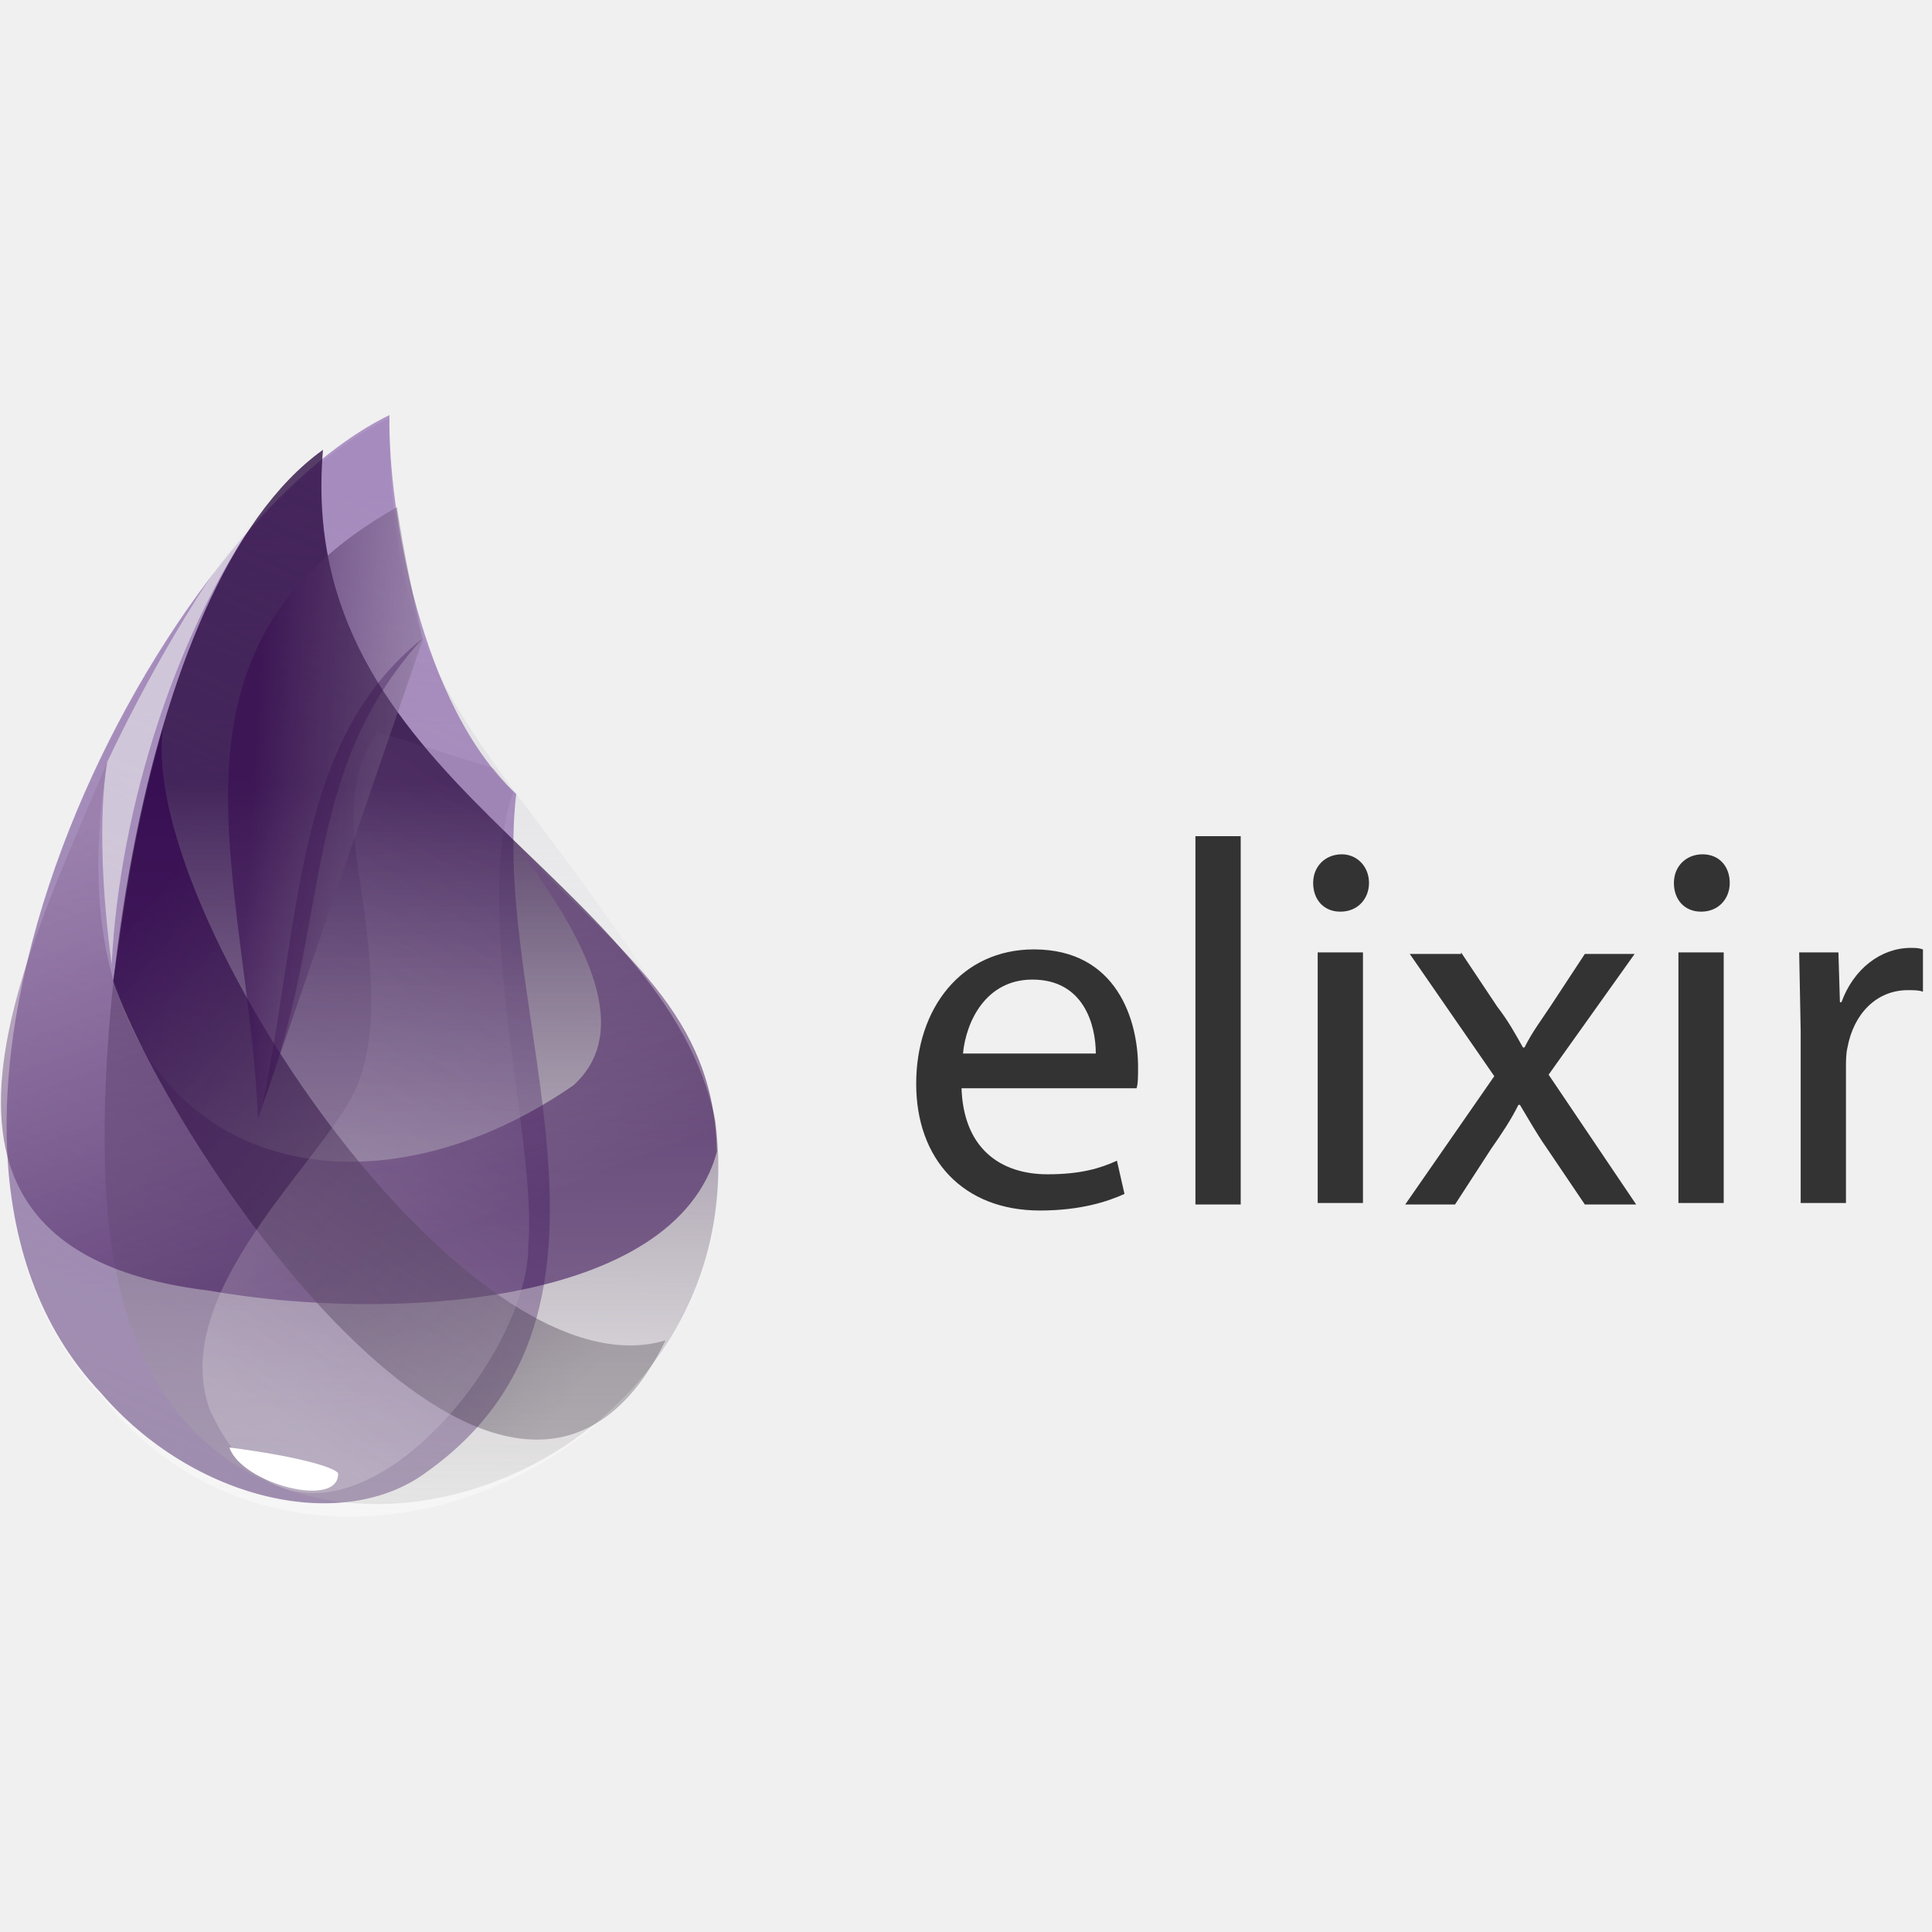
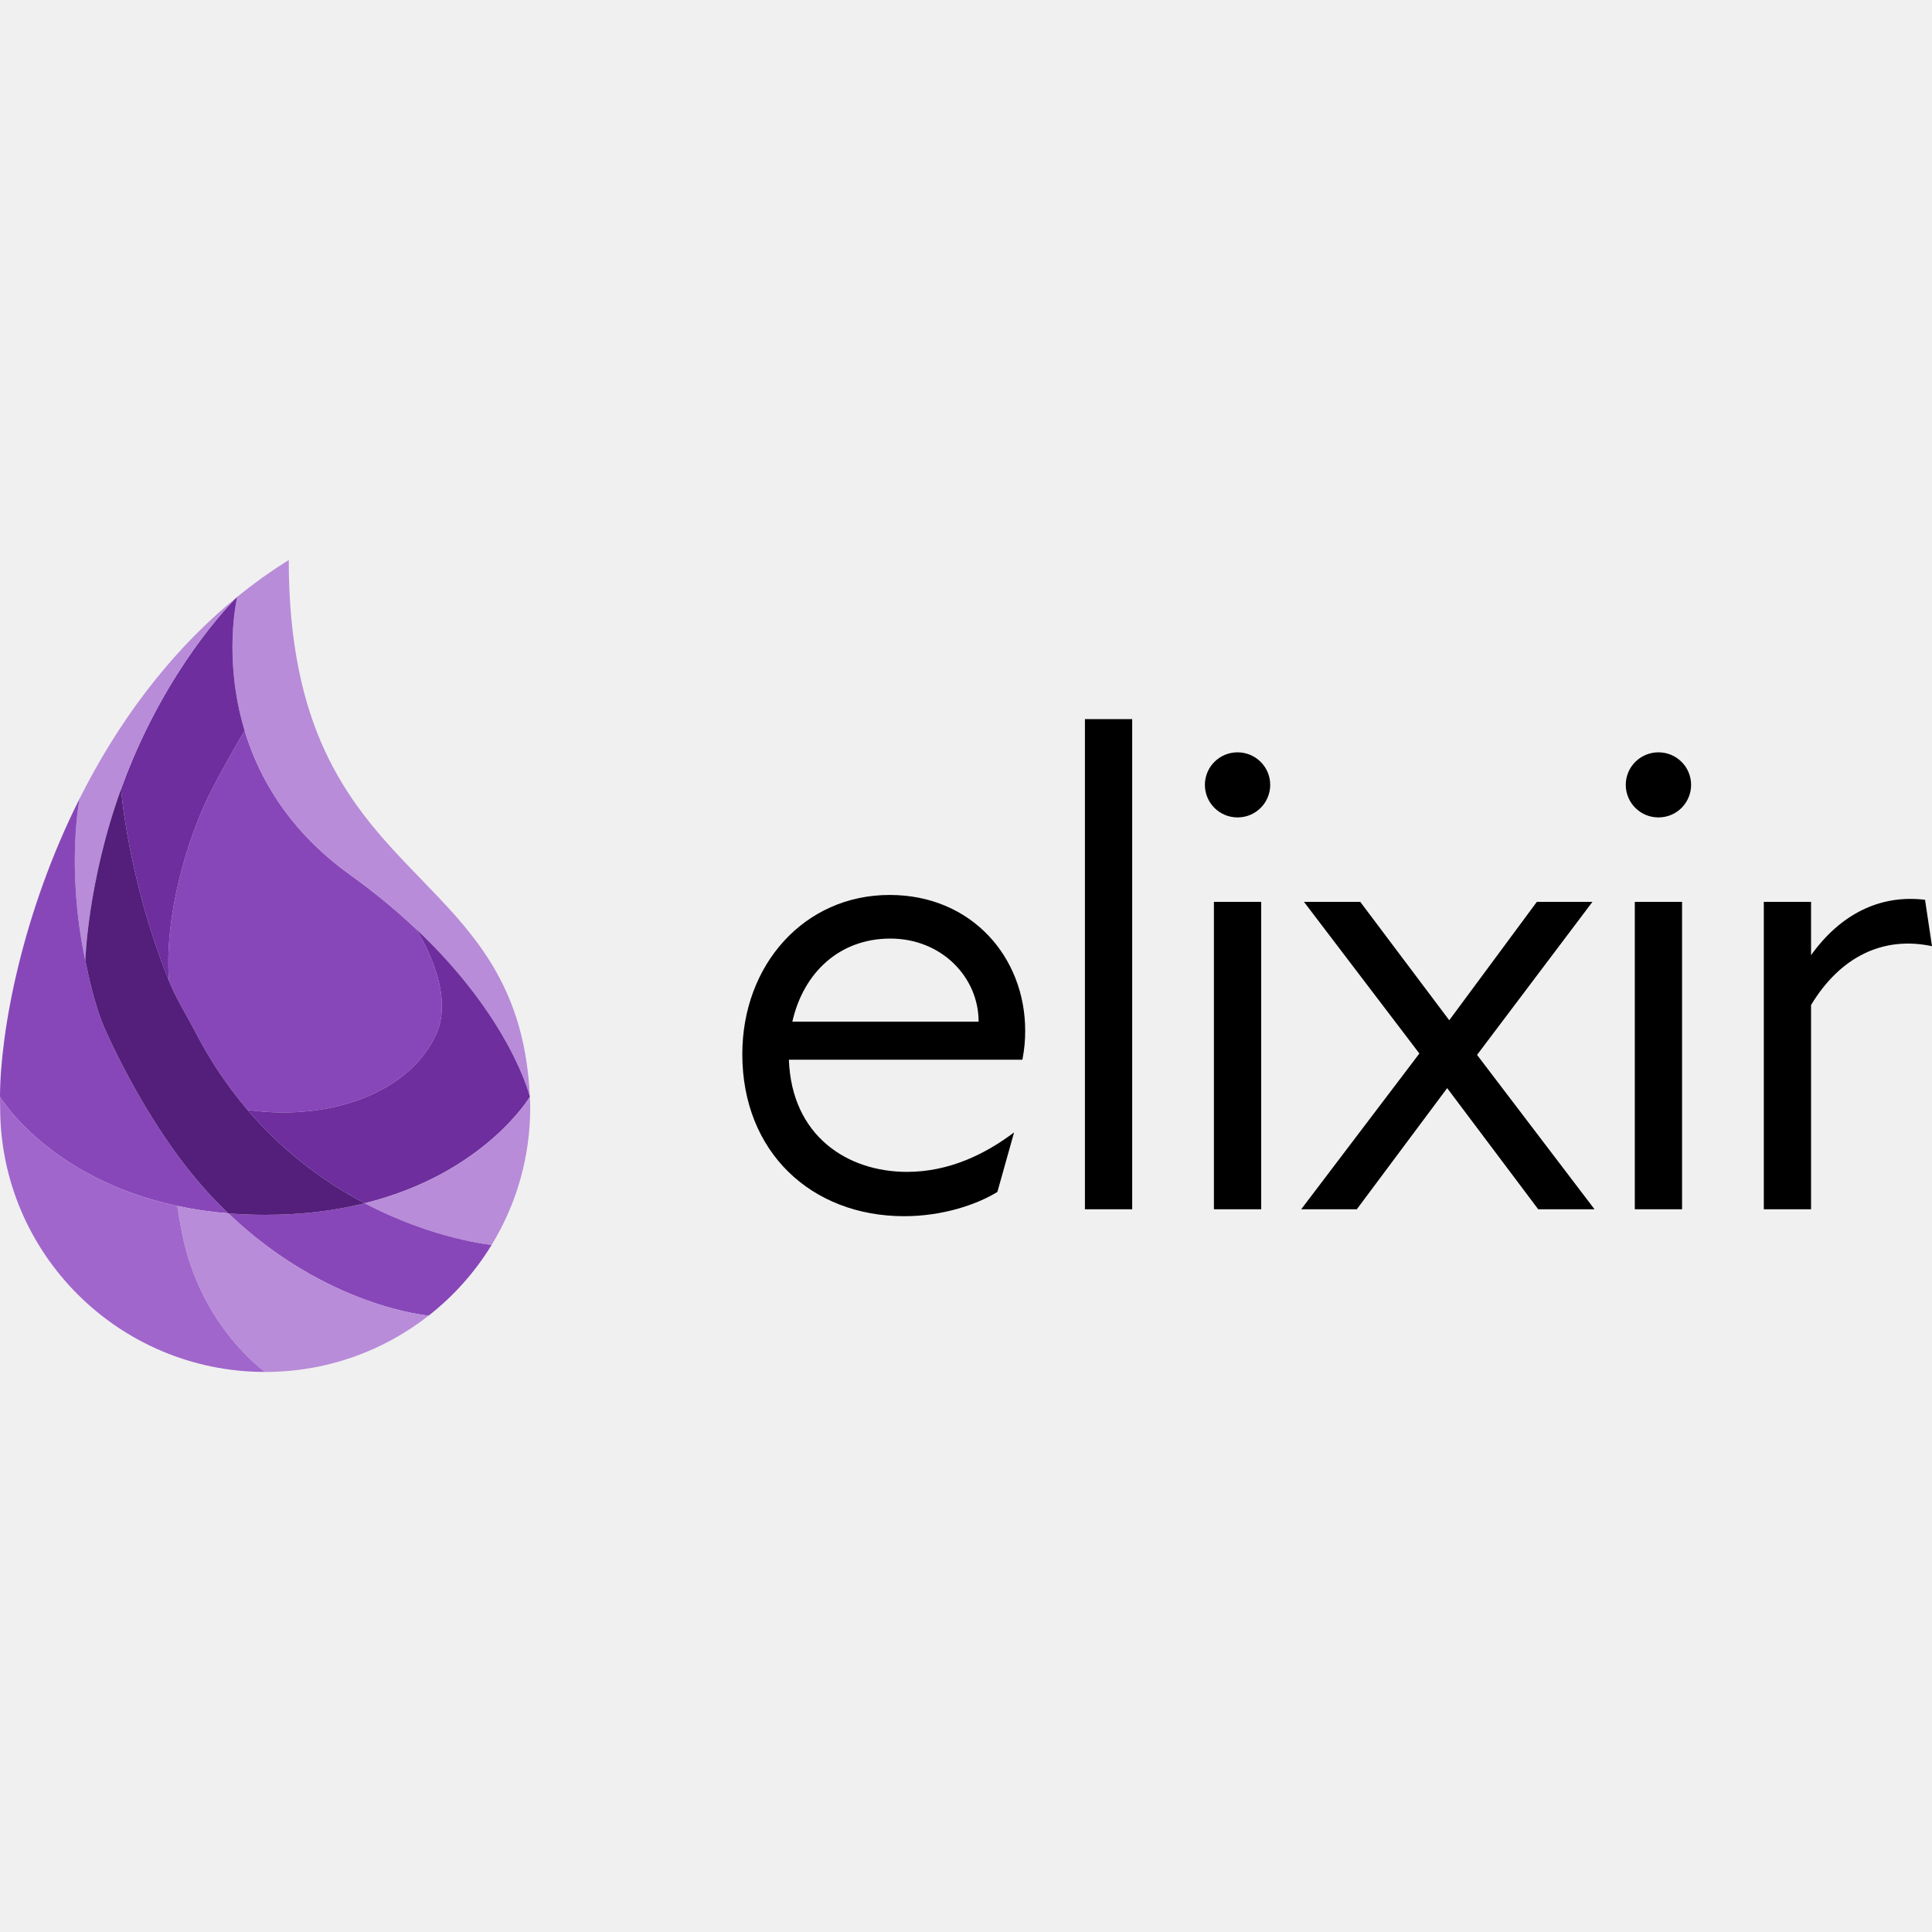
<svg xmlns="http://www.w3.org/2000/svg" viewBox="0 0 128 128">
-   <linearGradient id="di-elixir-a" x1="24.682" x2="23.615" y1="33.035" y2="100.535" gradientUnits="userSpaceOnUse">
-     <stop offset="0" stop-color="#d9d8dc" />
-     <stop offset="1" stop-color="#fff" stop-opacity=".385" />
-   </linearGradient>
-   <path fill="url(#di-elixir-a)" d="M25.8 27.7C10 35.3-9.9 75.1 6.7 92.5c15.3 19.2 48.9.7 39.1-23.2-12.3-20.5-20-21.6-20-41.6" class="di-elixir-elixir-original-wordmark-M" />
-   <linearGradient id="di-elixir-b" x1="1137.202" x2="1069.889" y1="-5.548" y2="287.831" gradientTransform="matrix(.1142 0 0 .2271 -106.224 33.229)" gradientUnits="userSpaceOnUse">
-     <stop offset="0" stop-color="#8d67af" stop-opacity=".672" />
-     <stop offset="1" stop-color="#9f8daf" />
-   </linearGradient>
-   <path fill="url(#di-elixir-b)" d="M25.8 27.5C10 35.2-9.9 74.8 6.7 92.3c6.1 7.1 16 9.4 21.6 5.2 15.1-10.8 4.2-30.4 5.9-44.9-6.3-5.8-8.5-18.8-8.4-25.1" class="di-elixir-elixir-original-wordmark-M" />
-   <linearGradient id="di-elixir-c" x1="27.26" x2="27.26" y1="51.801" y2="98.425" gradientUnits="userSpaceOnUse">
-     <stop offset="0" stop-color="#26053d" stop-opacity=".762" />
-     <stop offset="1" stop-color="#b7b4b4" stop-opacity=".278" />
-   </linearGradient>
-   <path fill="url(#di-elixir-c)" d="M21.4 29.8C8.7 38.9 5.3 72.7 7.6 83.7c4.7 27.5 43 16.2 39.8-9.4-3.4-16.7-27.9-22.4-26-44.5" class="di-elixir-elixir-original-wordmark-M" />
-   <linearGradient id="di-elixir-d" x1="578.113" x2="680.68" y1="142.292" y2="348.7" gradientTransform="matrix(.1848 0 0 .1404 -96.85 33.137)" gradientUnits="userSpaceOnUse">
-     <stop offset="0" stop-color="#91739f" stop-opacity=".46" />
-     <stop offset="1" stop-color="#32054f" stop-opacity=".54" />
-   </linearGradient>
-   <path fill="url(#di-elixir-d)" d="M34.1 55.9c5.9 7.7 7.3 12.9 3.9 16-15.9 11-35.1 4.2-30.9-21.4-5.4 12.9-15.5 32.3 6.7 35 11.9 2.1 30.9 1.1 33.7-9.2-.2-9.1-6.2-13.1-13.4-20.4" class="di-elixir-elixir-original-wordmark-M" />
-   <linearGradient id="di-elixir-e" x1="982.624" x2="800.904" y1="331.094" y2="136.958" gradientTransform="matrix(.1418 0 0 .1829 -102.558 33.18)" gradientUnits="userSpaceOnUse">
-     <stop offset="0" stop-color="#463d49" stop-opacity=".331" />
-     <stop offset="1" stop-color="#340a50" stop-opacity=".821" />
-   </linearGradient>
-   <path fill="url(#di-elixir-e)" d="M10.8 48.2C9.1 60.3 30.9 92.8 44.1 88.8 34 109.2 11.6 76.7 7.5 65c.9-6.3 1.3-9.4 3.3-16.8" class="di-elixir-elixir-original-wordmark-M" />
-   <linearGradient id="di-elixir-f" x1="1281.778" x2="1227.874" y1="73.753" y2="263.17" gradientTransform="matrix(.106 0 0 .2448 -107.314 33.242)" gradientUnits="userSpaceOnUse">
-     <stop offset="0" stop-color="#715383" stop-opacity=".145" />
-     <stop offset="1" stop-color="#f4f4f4" stop-opacity=".234" />
-   </linearGradient>
-   <path fill="url(#di-elixir-f)" d="M23.5 55.8c.5 4.5 2.2 11.7 0 16.5-2.2 4.7-12.4 13.4-9.6 21.1 6.5 14.2 21.2-2.5 21.1-10.9.6-6.8-3.8-22.1-1-30l-1.3-1.6-7.7-2.4c-1.3 1.9-1.8 4.3-1.5 7.3" class="di-elixir-elixir-original-wordmark-M" />
-   <linearGradient id="di-elixir-g" x1="1542.574" x2="1373.566" y1="94.466" y2="62.662" gradientTransform="matrix(.09173 0 0 .2828 -109.209 33.28)" gradientUnits="userSpaceOnUse">
-     <stop offset="0" stop-color="#a5a1a8" stop-opacity=".356" />
-     <stop offset="1" stop-color="#370c50" stop-opacity=".582" />
-   </linearGradient>
-   <g class="di-elixir-elixir-original-wordmark-M">
-     <path fill="url(#di-elixir-g)" d="M26.3 33.6C9.5 43.1 16.4 58 17.1 74.1L28 42.4c-.7-3.3-1.2-5.5-1.7-8.8" />
-     <path fill="#330a4c" fill-opacity=".316" d="M28 42.3c-8.4 6.7-8 17.9-10.6 30.9C22 61 19.8 51.3 28 42.3" />
-     <path fill="#fff" d="M15.2 95.9c4.6.6 6.9 1.3 7.2 1.7.1 2.4-6.4.7-7.2-1.7" />
-     <path fill="#ededed" fill-opacity=".603" d="M17.5 33.6C13.5 38 9.2 46 7.1 50.5c-.6 3.7-.3 9 .3 13.4.5-10.3 4.3-22.3 10.1-30.3" />
-   </g>
-   <path fill="#333" d="M63.7 72c.1 4.1 2.6 5.8 5.7 5.8 2.2 0 3.5-.4 4.6-.9l.5 2.2c-1.1.5-2.9 1.1-5.6 1.1-5.1 0-8.2-3.4-8.2-8.4s3-8.9 7.8-8.9c5.5 0 6.9 4.7 6.9 7.8 0 .6 0 1.1-.1 1.4H63.7zm8.9-2.2c0-1.9-.8-4.9-4.2-4.9-3.1 0-4.4 2.8-4.6 4.9zm6.6-14.4h3v24.4h-3zm11.5 3.1c0 1-.7 1.9-1.9 1.9-1.1 0-1.8-.8-1.8-1.9s.8-1.9 1.9-1.9c1 0 1.8.8 1.8 1.9m-3.4 21.3V63.1h3v16.6h-3zm9.5-16.7 2.4 3.6c.7.9 1.2 1.8 1.7 2.7h.1c.5-1 1.1-1.8 1.7-2.7l2.3-3.5h3.3l-5.7 8 5.8 8.6H105l-2.5-3.7c-.7-1-1.2-1.9-1.8-2.9h-.1c-.5 1-1.1 1.9-1.8 2.9l-2.4 3.7h-3.3l5.9-8.5-5.6-8.1h3.4zm17.8-4.6c0 1-.7 1.9-1.9 1.9-1.1 0-1.8-.8-1.8-1.9s.8-1.9 1.9-1.9 1.8.8 1.8 1.9m-3.4 21.3V63.1h3v16.6h-3zm8.1-11.5-.1-5.2h2.6l.1 3.3h.1c.8-2.2 2.6-3.6 4.6-3.6.3 0 .5 0 .8.1v2.8c-.3-.1-.6-.1-1-.1-2.1 0-3.6 1.6-4 3.8-.1.4-.1.9-.1 1.4v8.9h-3z" />
+   <path fill="#8847b9" d="M27.554 61.536a42.5 42.5 0 0 0-4.361-3.581c-4.018-2.888-6.025-6.381-6.984-9.544 0 0-1.133 1.889-2.158 3.865-1.651 3.183-3.184 8.43-2.854 12.711.517 1.278 1.108 2.157 1.801 3.488a27 27 0 0 0 3.401 5.063q.588.081 1.17.122c5.099.36 9.747-1.576 11.349-5.185 1.304-2.937-1.364-6.939-1.364-6.939" />
+   <path fill="#b88cd9" d="M35.105 72.669c-.742-16.117-15.974-13.415-15.974-35.565a33 33 0 0 0-3.416 2.442s-.967 4.052.494 8.865c.959 3.164 2.966 6.656 6.984 9.544a42.5 42.5 0 0 1 4.361 3.581c6.309 5.95 7.551 11.133 7.551 11.133" />
+   <path fill="#6e2e9e" d="M15.715 39.546s-3.937 3.744-6.91 10.729a38 38 0 0 0-.785 2.001s.46 5.997 3.177 12.711c-.33-4.281 1.203-9.528 2.854-12.711 1.025-1.976 2.157-3.865 2.157-3.865-1.459-4.813-.494-8.865-.494-8.865" />
+   <path fill="#b88cd9" d="M15.715 39.546c-4.616 3.756-8.01 8.521-10.439 13.359 0 0-.926 4.595.377 10.739 0 0 .145-5.21 2.367-11.368a38 38 0 0 1 .785-2.001c2.974-6.985 6.91-10.729 6.91-10.729" />
+   <path fill="#8847b9" d="M5.276 52.905C1.442 60.54.016 68.357 0 72.669c0 0 3.234 5.409 11.745 7.228a26 26 0 0 0 3.381.491 29 29 0 0 1-1.104-1.114 31 31 0 0 1-2.731-3.395c-2.354-3.359-3.92-6.753-4.381-7.801a3 3 0 0 1-.141-.328c-.564-1.521-.82-2.708-1.116-4.106-1.303-6.144-.377-10.739-.377-10.739" />
+   <path fill="#6e2e9e" d="M24.163 79.719c7.926-1.969 10.942-7.05 10.942-7.05s-1.242-5.183-7.551-11.133c0 0 2.668 4.002 1.364 6.939-1.602 3.609-6.25 5.545-11.349 5.185a18 18 0 0 1-1.17-.122 26.1 26.1 0 0 0 7.764 6.181" />
+   <path fill="#b88cd9" d="M35.128 73.368a26 26 0 0 0-.023-.699s-3.016 5.081-10.942 7.05c4.571 2.401 8.409 2.76 8.409 2.76a17.4 17.4 0 0 0 2.556-9.111" />
+   <path fill="#8847b9" d="M24.163 79.719c-1.906.473-4.095.767-6.594.767a30 30 0 0 1-2.443-.098c6.517 6.224 13.275 6.775 13.275 6.775a17.6 17.6 0 0 0 4.171-4.684s-3.838-.359-8.409-2.76" />
+   <path fill="#b88cd9" d="M15.126 80.388a26 26 0 0 1-3.381-.491c.102.674.212 1.306.33 1.886 1.254 6.167 5.494 9.112 5.494 9.112 4.087 0 7.848-1.394 10.832-3.732 0 0-6.758-.551-13.275-6.775" />
+   <path fill="#a066cc" d="M.01 73.368c0 9.68 7.862 17.527 17.559 17.527 0 0-4.24-2.945-5.494-9.112a38 38 0 0 1-.33-1.886C3.234 78.078 0 72.669 0 72.669a18 18 0 0 0 .01.699" />
+   <path fill="#531f7a" d="M17.569 80.486c2.499 0 4.688-.294 6.594-.767a26.1 26.1 0 0 1-7.764-6.181 27 27 0 0 1-3.401-5.063c-.693-1.331-1.284-2.21-1.801-3.488C8.48 58.273 8.02 52.276 8.02 52.276c-2.222 6.158-2.367 11.368-2.367 11.368.296 1.398.552 2.585 1.116 4.106 0 0 .048.116.141.328.461 1.048 2.027 4.442 4.381 7.801a31 31 0 0 0 2.731 3.395 29 29 0 0 0 1.104 1.114q.172.014.346.026 1.01.071 2.097.072" />
+   <path d="M116.856 80.117V59.752h3.131v3.532c1.934-2.706 4.559-4.037 7.552-3.67l.46 3.073c-3.223-.688-6.078.688-8.012 3.899v13.531zm-8.546 0V59.752h3.131v20.365zM107.711 52c0-1.192.967-2.156 2.165-2.156s2.164.964 2.164 2.156a2.157 2.157 0 0 1-2.164 2.156A2.16 2.16 0 0 1 107.711 52m-5.8 28.117-6.032-8.027-5.987 8.027h-3.684l7.829-10.32-7.645-10.045h3.73l5.895 7.843 5.802-7.843h3.684l-7.644 10.137 7.782 10.228zm-21.486 0V59.752h3.132v20.365zM79.827 52c0-1.192.967-2.156 2.164-2.156s2.164.964 2.164 2.156a2.157 2.157 0 0 1-2.164 2.156A2.157 2.157 0 0 1 79.827 52m-7.948 28.117V47.643h3.132v32.474zm-11.97.459c-6.171 0-10.729-4.266-10.729-10.733 0-5.917 4.098-10.55 9.762-10.55 5.434 0 8.979 4.128 8.979 8.99 0 .642-.046 1.193-.184 1.927H52.265c.184 5.045 3.868 7.43 7.828 7.43 2.809 0 5.204-1.192 7.092-2.614l-1.106 3.944c-1.427.872-3.684 1.606-6.17 1.606m-7.414-12.889h12.341c0-2.936-2.441-5.504-5.848-5.504-3.362 0-5.756 2.247-6.493 5.504" />
</svg>
